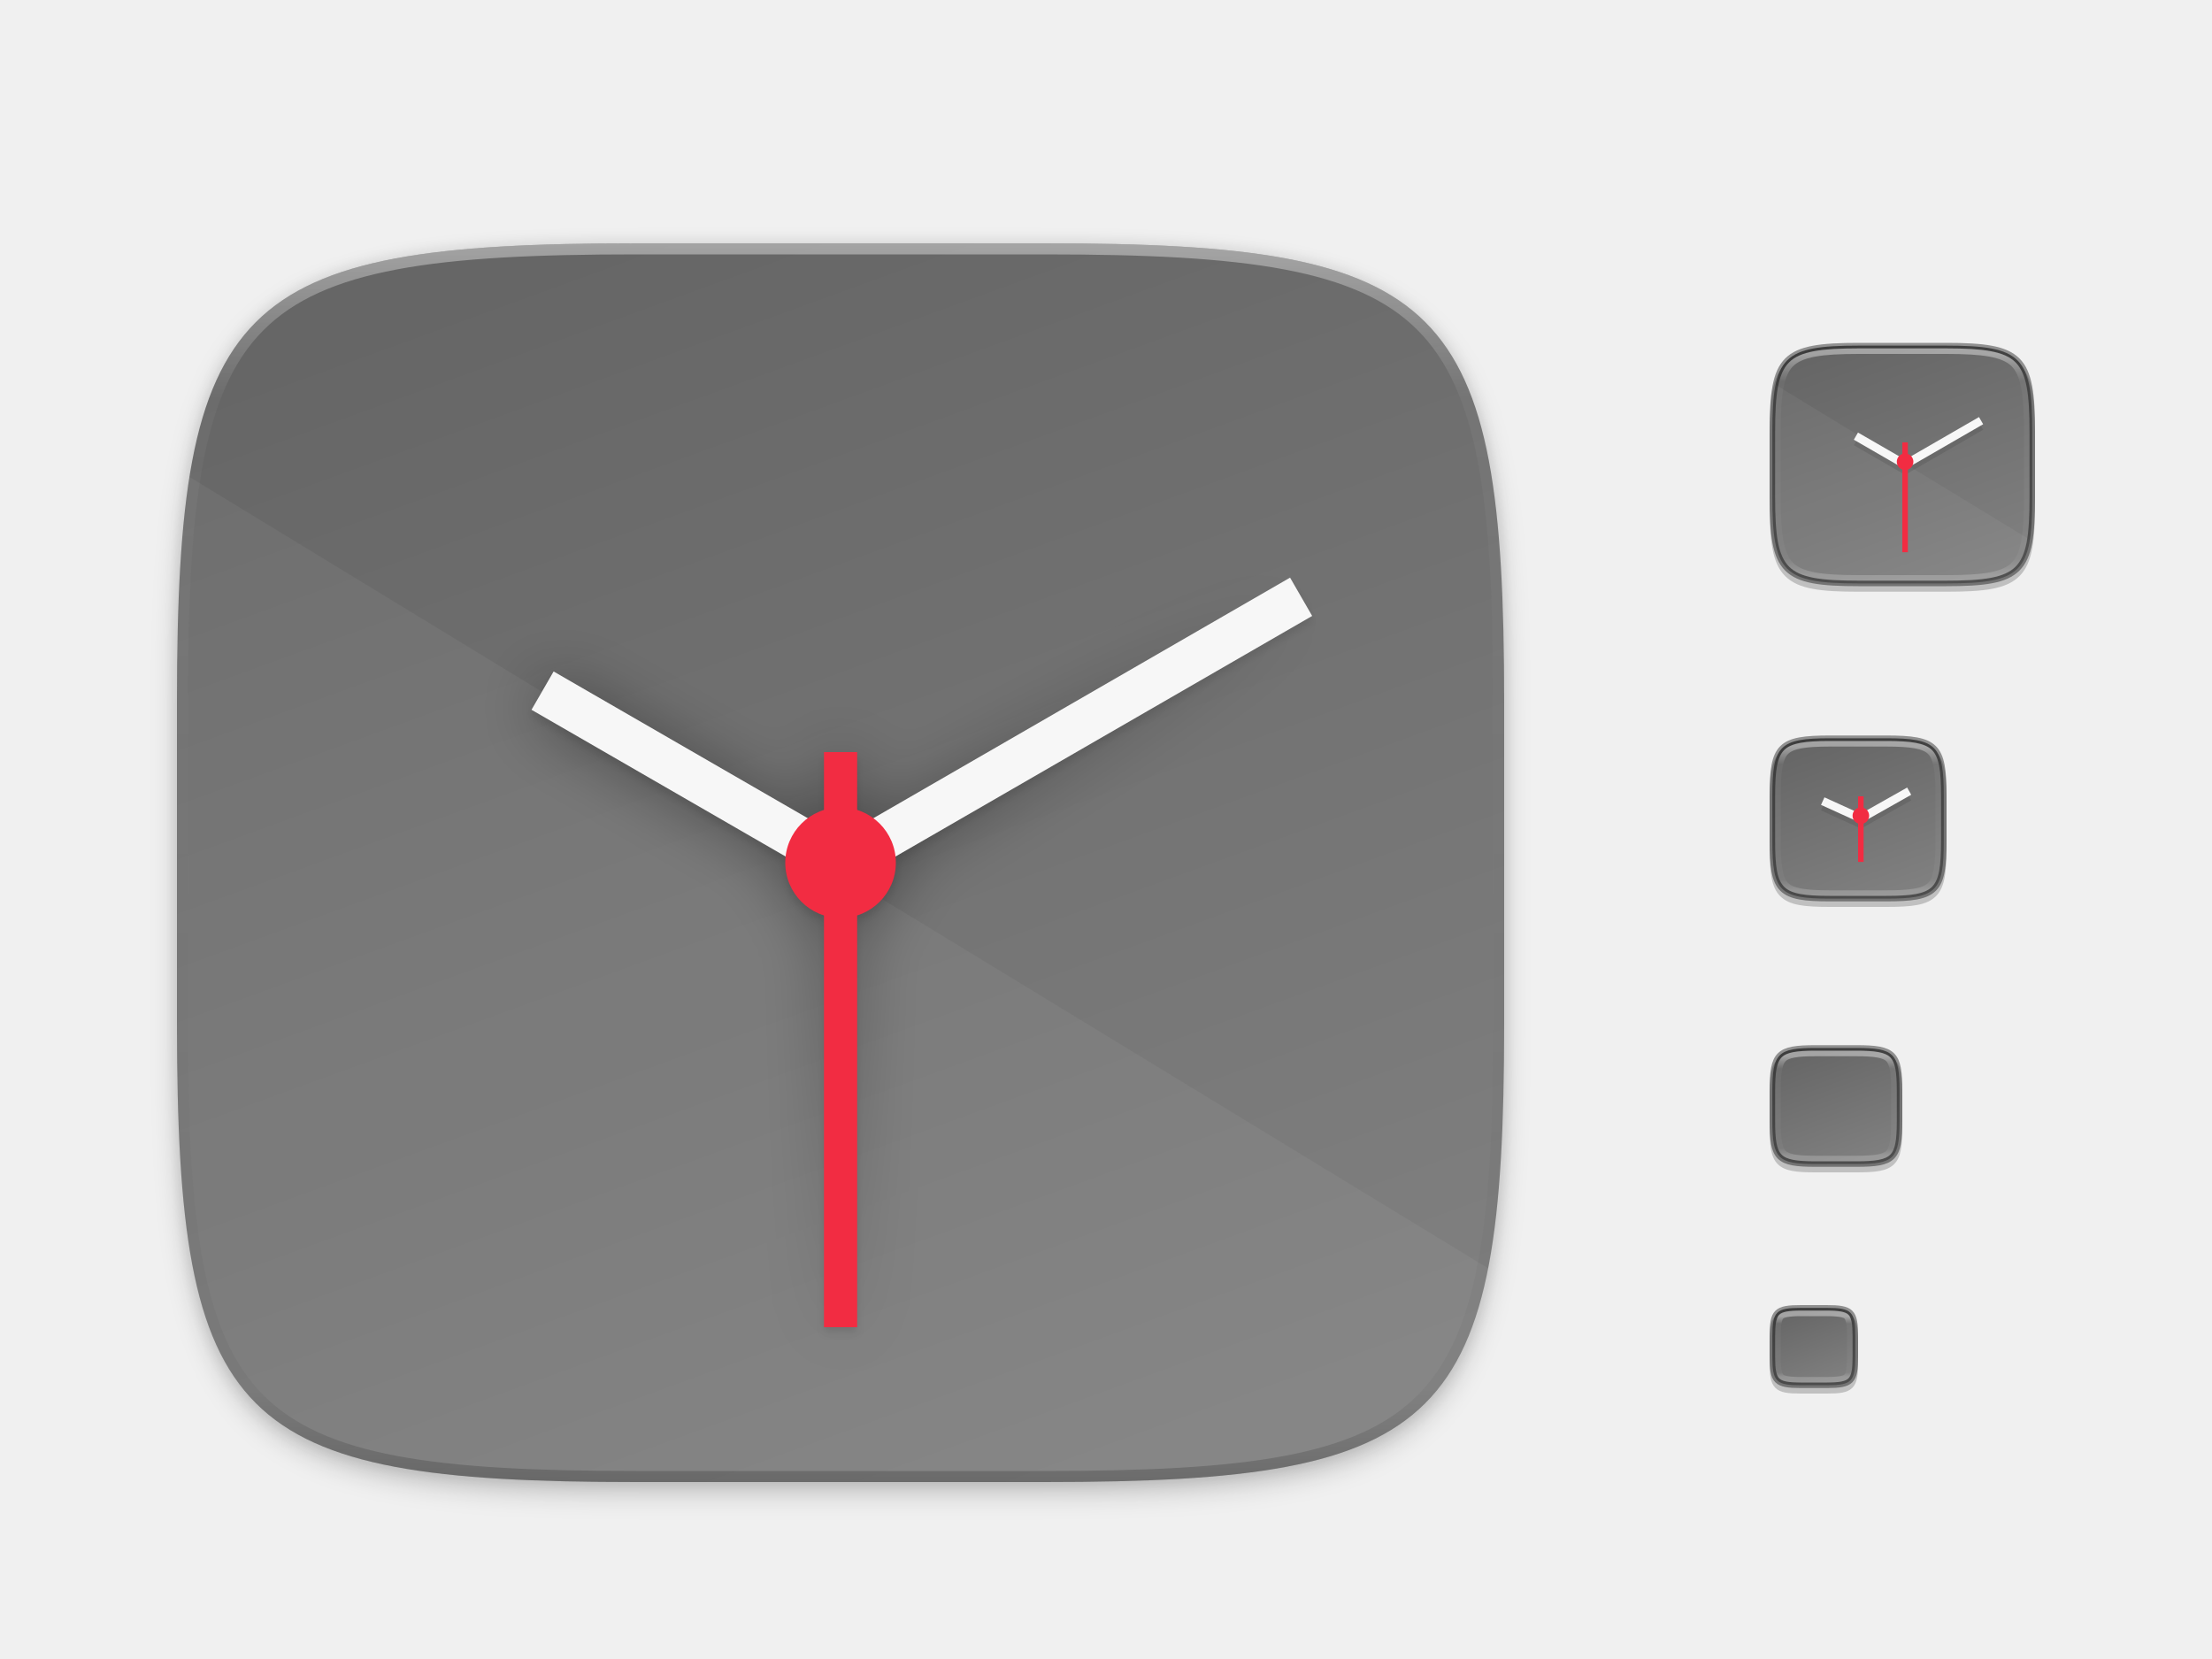
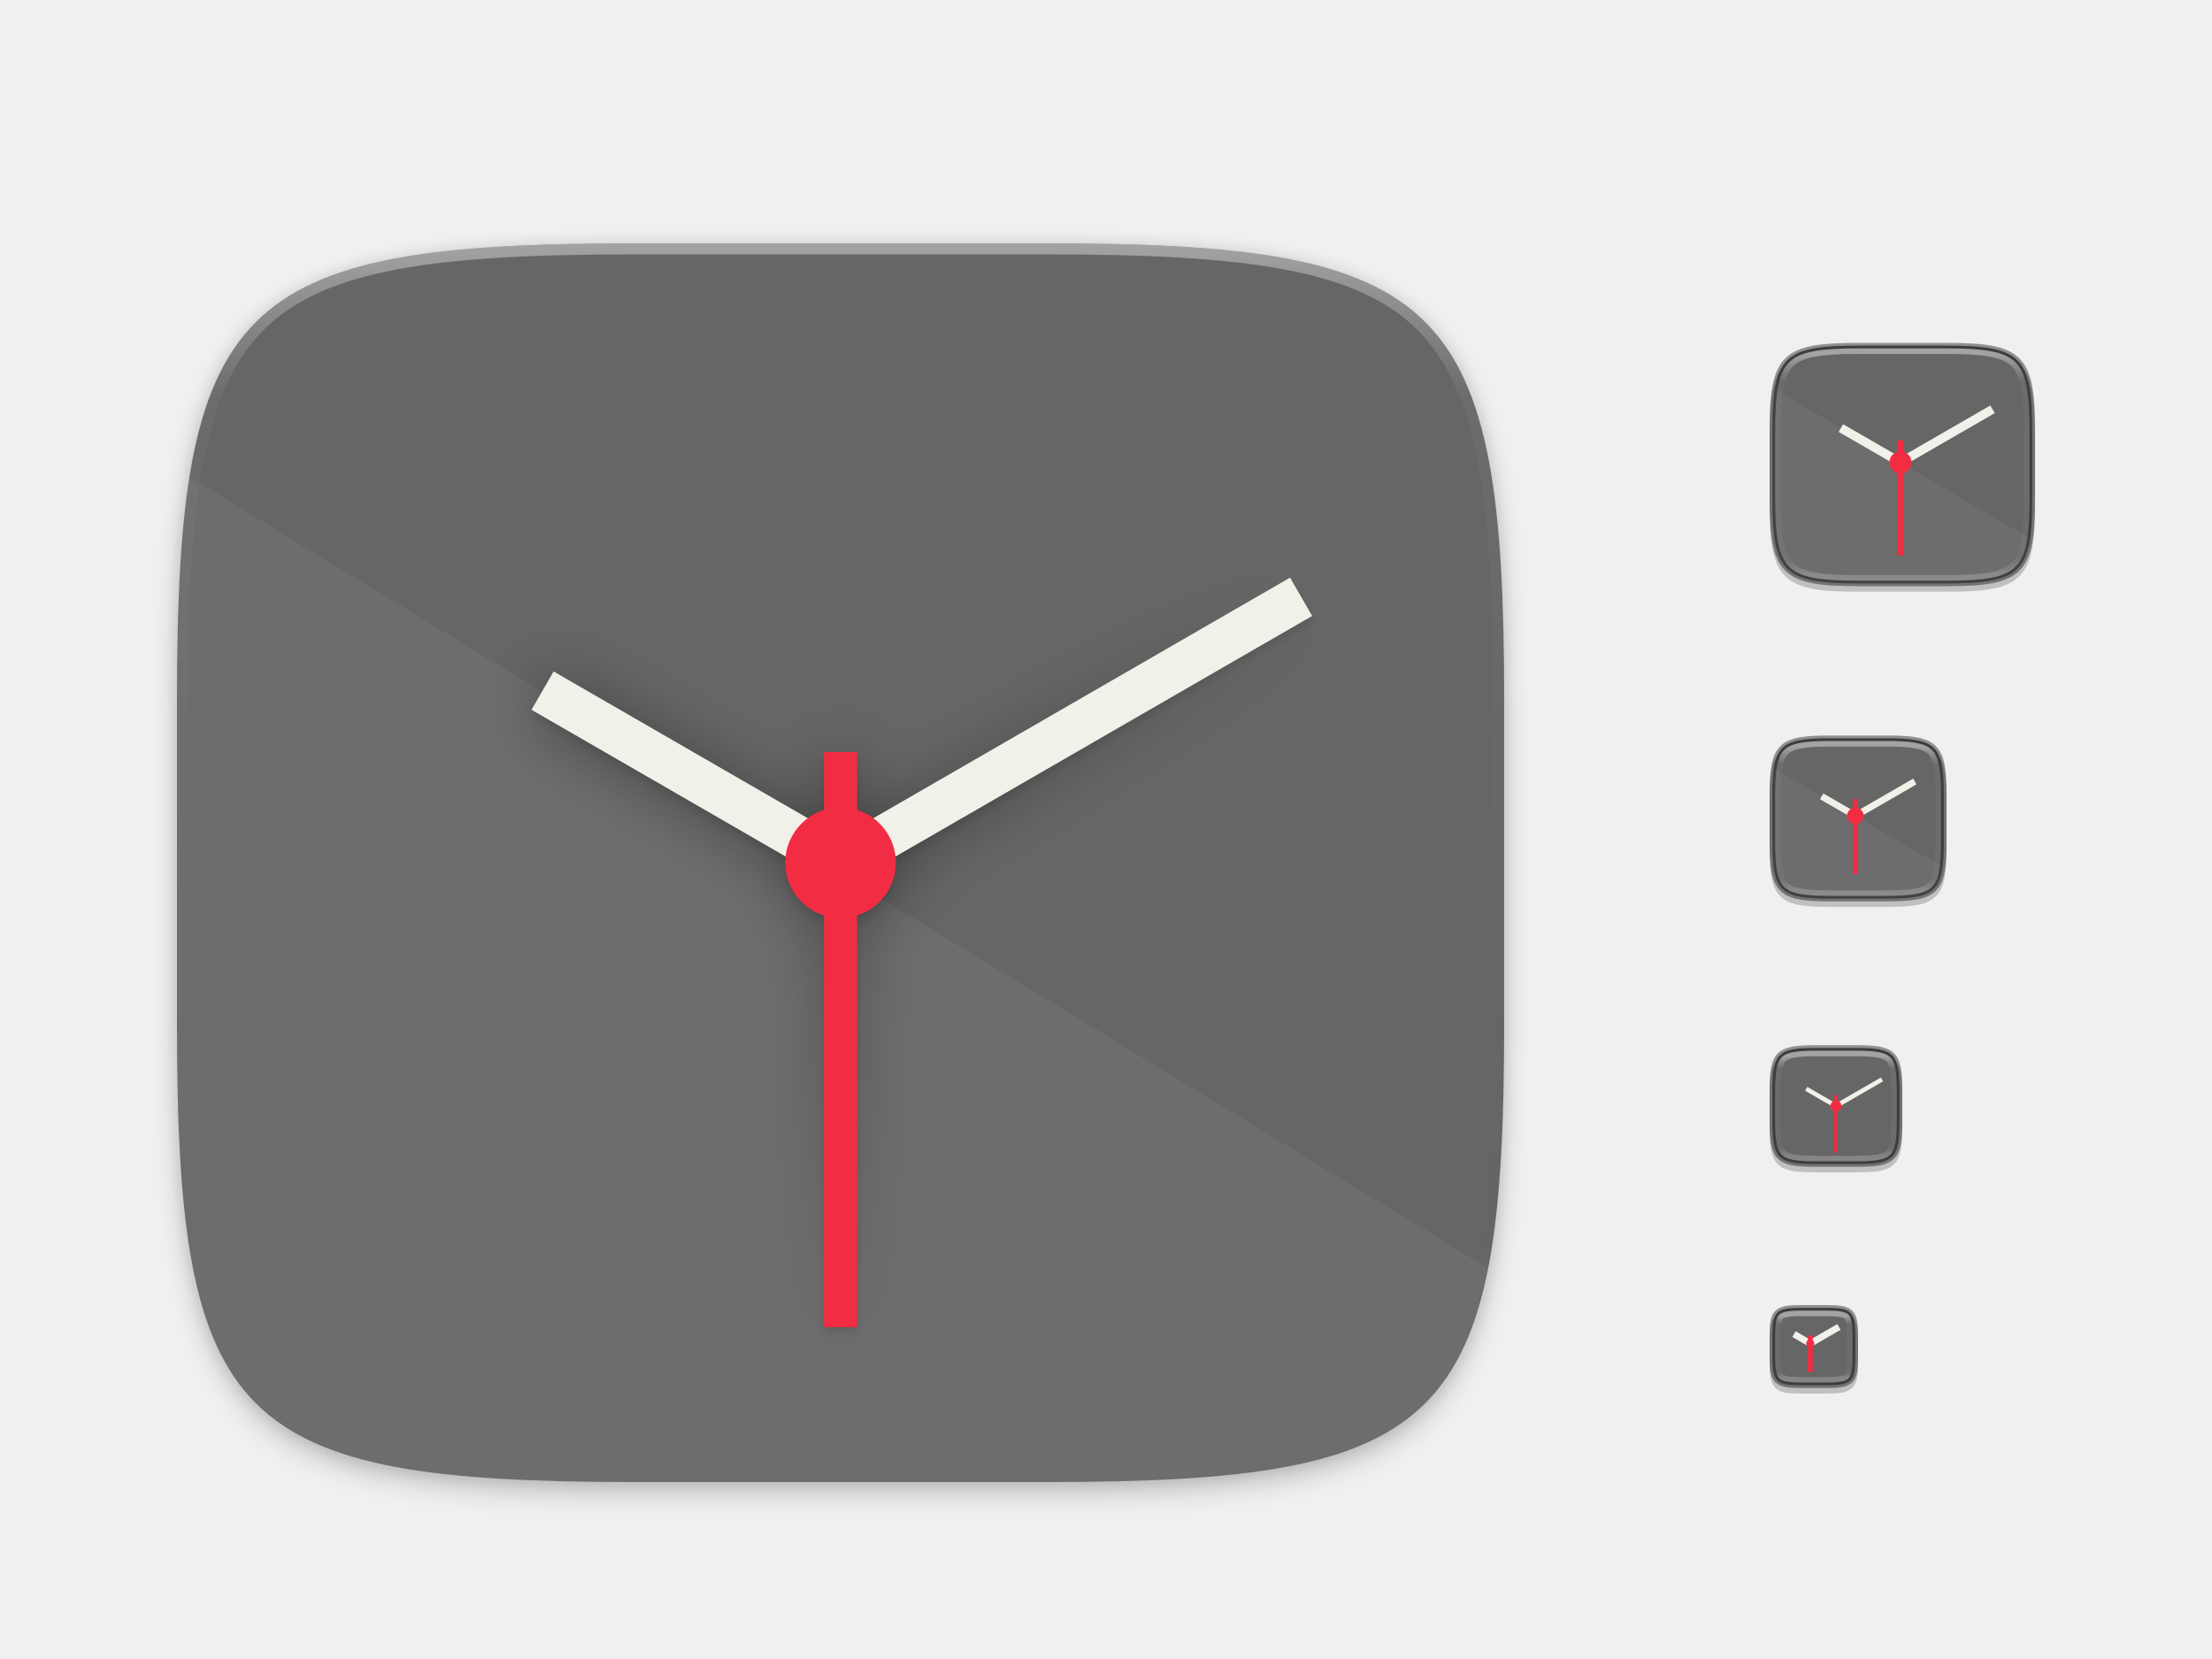
<svg xmlns="http://www.w3.org/2000/svg" xmlns:xlink="http://www.w3.org/1999/xlink" width="400" height="300" id="svg11300" version="1.0" style="display:inline;enable-background:new">
  <defs id="defs3">
    <linearGradient id="linearGradient927">
      <stop style="stop-color:#ffffff;stop-opacity:1;" offset="0" id="stop923" />
      <stop id="stop933" offset="0.125" style="stop-color:#ffffff;stop-opacity:0.098" />
      <stop id="stop931" offset="0.925" style="stop-color:#ffffff;stop-opacity:0.098" />
      <stop style="stop-color:#ffffff;stop-opacity:0.498" offset="1" id="stop925" />
    </linearGradient>
    <clipPath clipPathUnits="userSpaceOnUse" id="clipPath9430">
      <path id="path9432" d="m 166.062,-196 h 179.875 C 491.235,-196 512,-175.287 512,-30.125 v 148.25 C 512,263.286 491.235,284 345.938,284 H 166.062 C 20.765,284 0,263.286 0,118.125 V -30.125 C 0,-175.287 20.765,-196 166.062,-196 Z" style="color:#000000;display:inline;overflow:visible;visibility:visible;fill:#ffffff;fill-opacity:1;fill-rule:nonzero;stroke:none;stroke-width:1;marker:none;enable-background:new" />
    </clipPath>
    <linearGradient xlink:href="#linearGradient927" id="linearGradient929" x1="168" y1="239" x2="168" y2="279" gradientUnits="userSpaceOnUse" gradientTransform="matrix(-1,0,0,1,512,-175)" />
    <linearGradient xlink:href="#linearGradient927" id="linearGradient965" x1="112" y1="255" x2="112" y2="281" gradientUnits="userSpaceOnUse" gradientTransform="matrix(-1,0,0,1,448,-120)" />
    <linearGradient xlink:href="#linearGradient927" id="linearGradient1006" x1="64" y1="263" x2="64" y2="281" gradientUnits="userSpaceOnUse" gradientTransform="matrix(-1,0,0,1,396,-72)" />
    <linearGradient xlink:href="#linearGradient927" id="linearGradient1045" x1="760" y1="254" x2="760" y2="265" gradientUnits="userSpaceOnUse" gradientTransform="translate(-432,-16)" />
    <clipPath clipPathUnits="userSpaceOnUse" id="clipPath1082">
      <path id="path1084" d="M 361.938,-212 C 507.235,-212 528,-191.287 528,-46.125 V 70.125 C 528,215.286 507.235,236 361.938,236 H 214.062 C 68.765,236 48,215.286 48,70.125 V -46.125 C 48,-191.287 68.765,-212 214.062,-212 Z" style="display:inline;opacity:1;fill:#8c59d9;fill-opacity:1;stroke:none;stroke-width:2;stroke-linecap:round;stroke-linejoin:round;stroke-miterlimit:4;stroke-dasharray:none;stroke-dashoffset:0;stroke-opacity:1;enable-background:new" />
    </clipPath>
    <filter style="color-interpolation-filters:sRGB" id="filter4569" x="-0.012" width="1.023" y="-0.012" height="1.025">
      <feGaussianBlur stdDeviation="1.16" id="feGaussianBlur4571" />
    </filter>
    <linearGradient id="linearGradient4239">
      <stop id="stop4241" offset="0" style="stop-color:#666666;stop-opacity:1" />
-       <stop id="stop4243" offset="1" style="stop-color:#808080;stop-opacity:1" />
+       <stop id="stop4243" offset="1" style="stop-color:#666666;stop-opacity:1" />
    </linearGradient>
    <filter style="color-interpolation-filters:sRGB" id="filter4278" x="-0.012" width="1.024" y="-0.012" height="1.024">
      <feGaussianBlur stdDeviation="1.384" id="feGaussianBlur4280" />
    </filter>
    <linearGradient xlink:href="#linearGradient4292" id="linearGradient4290" x1="226.84" y1="429.516" x2="406.448" y2="146.703" gradientUnits="userSpaceOnUse" />
    <linearGradient id="linearGradient4292">
      <stop id="stop4294" offset="0" style="stop-color:#000000;stop-opacity:0" />
      <stop style="stop-color:#000000;stop-opacity:1" offset="0.496" id="stop4296" />
      <stop id="stop4298" offset="1" style="stop-color:#000000;stop-opacity:0" />
    </linearGradient>
    <filter style="color-interpolation-filters:sRGB" id="filter4300" x="-0.094" width="1.188" y="-0.098" height="1.196">
      <feGaussianBlur stdDeviation="11.069" id="feGaussianBlur4302" />
    </filter>
    <linearGradient xlink:href="#linearGradient4239" id="linearGradient938" x1="32" y1="156" x2="272" y2="156" gradientUnits="userSpaceOnUse" gradientTransform="rotate(70,152,156)" />
    <linearGradient xlink:href="#linearGradient4239" id="linearGradient940" x1="320.5" y1="84" x2="367.5" y2="84" gradientUnits="userSpaceOnUse" gradientTransform="rotate(70,344,84)" />
    <linearGradient xlink:href="#linearGradient4239" id="linearGradient942" x1="320.5" y1="148" x2="351.5" y2="148" gradientUnits="userSpaceOnUse" gradientTransform="rotate(70,336,148)" />
    <linearGradient xlink:href="#linearGradient4239" id="linearGradient944" x1="320.5" y1="243.5" x2="335.5" y2="243.5" gradientUnits="userSpaceOnUse" gradientTransform="rotate(70,328,243.5)" />
    <linearGradient xlink:href="#linearGradient4239" id="linearGradient946" x1="320.5" y1="200" x2="343.5" y2="200" gradientUnits="userSpaceOnUse" gradientTransform="rotate(70,332,200.0001)" />
-     <clipPath clipPathUnits="userSpaceOnUse" id="clipPath920">
-       <path style="opacity:1;fill:url(#linearGradient924);fill-opacity:1;stroke:none;stroke-width:2;stroke-linecap:round;stroke-linejoin:round;stroke-miterlimit:4;stroke-dasharray:none;stroke-dashoffset:0;stroke-opacity:1" d="m 351.932,62.5 c 13.622,2e-6 15.568,1.942 15.568,15.551 V 89.949 C 367.5,103.558 365.553,105.5 351.932,105.5 H 336.068 C 322.447,105.5 320.5,103.558 320.5,89.949 V 78.051 c 0,-13.609 1.947,-15.551 15.568,-15.551 z" id="path922" />
-     </clipPath>
-     <linearGradient xlink:href="#linearGradient4239" id="linearGradient924" gradientUnits="userSpaceOnUse" gradientTransform="rotate(70,344,84)" x1="320.5" y1="84" x2="367.5" y2="84" />
-     <linearGradient xlink:href="#linearGradient1013" id="linearGradient1108" x1="296" y1="-212" x2="296" y2="236" gradientUnits="userSpaceOnUse" />
+     <linearGradient gradientTransform="translate(-2e-6,-2e-6)" xlink:href="#linearGradient1013" id="linearGradient1108" x1="296" y1="-212" x2="296" y2="202.4" gradientUnits="userSpaceOnUse" />
    <linearGradient id="linearGradient1013">
      <stop id="stop1005" offset="0" style="stop-color:#ffffff;stop-opacity:1;" />
-       <stop style="stop-color:#ffffff;stop-opacity:0.098" offset="0.125" id="stop1007" />
-       <stop style="stop-color:#000000;stop-opacity:0.098" offset="0.925" id="stop1009" />
-       <stop id="stop1011" offset="1" style="stop-color:#000000;stop-opacity:0.498" />
+       <stop style="stop-color:#ffffff;stop-opacity:0.098" offset="0.135" id="stop1007" />
+       <stop style="stop-color:#000000;stop-opacity:0" offset="1" id="stop1009" />
    </linearGradient>
    <clipPath clipPathUnits="userSpaceOnUse" id="clipPath1082-3">
      <path id="path1084-6" d="M 361.938,-212 C 507.235,-212 528,-191.287 528,-46.125 V 70.125 C 528,215.286 507.235,236 361.938,236 H 214.062 C 68.765,236 48,215.286 48,70.125 V -46.125 C 48,-191.287 68.765,-212 214.062,-212 Z" style="display:inline;opacity:1;fill:#8c59d9;fill-opacity:1;stroke:none;stroke-width:2;stroke-linecap:round;stroke-linejoin:round;stroke-miterlimit:4;stroke-dasharray:none;stroke-dashoffset:0;stroke-opacity:1;enable-background:new" />
    </clipPath>
-     <filter style="color-interpolation-filters:sRGB" id="filter932" x="-0.023" width="1.046" y="-0.025" height="1.05">
-       <feGaussianBlur stdDeviation="2.32" id="feGaussianBlur934" />
+     <filter style="color-interpolation-filters:sRGB" id="filter920" x="-0.023" width="1.046" y="-0.025" height="1.05">
+       <feGaussianBlur stdDeviation="2.32" id="feGaussianBlur922" />
    </filter>
  </defs>
  <g style="display:inline" id="layer1">
    <g style="display:none" id="layer7">
      <text y="-8.255" xml:space="preserve" x="19.007" style="font-style:normal;font-variant:normal;font-weight:normal;font-stretch:normal;line-height:0%;font-family:'DejaVu Sans';-inkscape-font-specification:'DejaVu Sans';display:inline;fill:#000000;fill-opacity:1;stroke:none;enable-background:new" id="context">
        <tspan style="font-style:normal;font-variant:normal;font-weight:normal;font-stretch:normal;font-size:18px;line-height:1.25;font-family:'DejaVu Sans';-inkscape-font-specification:'DejaVu Sans'" y="-8.255" x="19.007" id="tspan3933">apps</tspan>
      </text>
      <text y="-8.255" xml:space="preserve" x="146.488" style="font-style:normal;font-variant:normal;font-weight:bold;font-stretch:normal;line-height:0%;font-family:'DejaVu Sans';-inkscape-font-specification:'DejaVu Sans Bold';text-align:start;writing-mode:lr-tb;text-anchor:start;display:inline;fill:#000000;fill-opacity:1;stroke:none;enable-background:new" id="icon-name">
        <tspan style="font-style:normal;font-variant:normal;font-weight:bold;font-stretch:normal;font-size:18px;line-height:1.25;font-family:'DejaVu Sans';-inkscape-font-specification:'DejaVu Sans Bold'" y="-8.255" x="146.488" id="tspan3937">clock-app</tspan>
      </text>
      <rect style="display:inline;overflow:visible;visibility:visible;fill:#cdcdcd;fill-opacity:1;fill-rule:nonzero;stroke:none;stroke-width:2;marker:none;enable-background:accumulate" id="rect16x16" width="16" height="16" x="320" y="236" />
      <rect style="display:inline;overflow:visible;visibility:visible;fill:#cdcdcd;fill-opacity:1;fill-rule:nonzero;stroke:none;stroke-width:2;marker:none;enable-background:accumulate" id="rect24x24" width="24" height="24" x="320" y="188" />
      <rect style="display:inline;overflow:visible;visibility:visible;fill:#cdcdcd;fill-opacity:1;fill-rule:nonzero;stroke:none;stroke-width:2;marker:none;enable-background:accumulate" id="rect32x32" width="32" height="32" x="320" y="132" />
      <rect y="60" x="320" height="48" width="48" id="rect48x48" style="display:inline;overflow:visible;visibility:visible;fill:#cdcdcd;fill-opacity:1;fill-rule:nonzero;stroke:none;stroke-width:2;marker:none;enable-background:accumulate" />
      <rect style="display:inline;overflow:visible;visibility:visible;fill:#cdcdcd;fill-opacity:1;fill-rule:nonzero;stroke:none;stroke-width:2;marker:none;enable-background:accumulate" id="rect3951" width="256" height="256" x="24" y="28" />
    </g>
    <g id="layer4" style="display:inline">
      <path style="color:#000000;font-style:normal;font-variant:normal;font-weight:normal;font-stretch:normal;font-size:medium;line-height:normal;font-family:sans-serif;font-variant-ligatures:normal;font-variant-position:normal;font-variant-caps:normal;font-variant-numeric:normal;font-variant-alternates:normal;font-feature-settings:normal;text-indent:0;text-align:start;text-decoration:none;text-decoration-line:none;text-decoration-style:solid;text-decoration-color:#000000;letter-spacing:normal;word-spacing:normal;text-transform:none;writing-mode:lr-tb;direction:ltr;text-orientation:mixed;dominant-baseline:auto;baseline-shift:baseline;text-anchor:start;white-space:normal;shape-padding:0;clip-rule:nonzero;display:inline;overflow:visible;visibility:visible;opacity:0.2;isolation:auto;mix-blend-mode:normal;color-interpolation:sRGB;color-interpolation-filters:linearRGB;solid-color:#000000;solid-opacity:1;vector-effect:none;fill:#000000;fill-opacity:1;fill-rule:nonzero;stroke:none;stroke-width:1;stroke-linecap:round;stroke-linejoin:round;stroke-miterlimit:4;stroke-dasharray:none;stroke-dashoffset:0;stroke-opacity:1;color-rendering:auto;image-rendering:auto;shape-rendering:auto;text-rendering:auto;enable-background:accumulate" d="m 351.932,63 c 6.835,0 10.873,0.449 13.246,2.818 C 367.551,68.188 368,72.222 368,79.051 v 11.898 c 0,6.828 -0.449,10.863 -2.822,13.232 C 362.805,106.551 358.766,107 351.932,107 h -15.863 c -6.835,0 -10.873,-0.449 -13.246,-2.818 C 320.449,101.812 320,97.777 320,90.949 V 79.051 c 0,-6.828 0.449,-10.863 2.822,-13.232 C 325.195,63.449 329.234,63 336.068,63 Z" id="path907" />
      <path style="color:#000000;font-style:normal;font-variant:normal;font-weight:normal;font-stretch:normal;font-size:medium;line-height:normal;font-family:sans-serif;font-variant-ligatures:normal;font-variant-position:normal;font-variant-caps:normal;font-variant-numeric:normal;font-variant-alternates:normal;font-feature-settings:normal;text-indent:0;text-align:start;text-decoration:none;text-decoration-line:none;text-decoration-style:solid;text-decoration-color:#000000;letter-spacing:normal;word-spacing:normal;text-transform:none;writing-mode:lr-tb;direction:ltr;text-orientation:mixed;dominant-baseline:auto;baseline-shift:baseline;text-anchor:start;white-space:normal;shape-padding:0;clip-rule:nonzero;display:inline;overflow:visible;visibility:visible;opacity:0.2;isolation:auto;mix-blend-mode:normal;color-interpolation:sRGB;color-interpolation-filters:linearRGB;solid-color:#000000;solid-opacity:1;vector-effect:none;fill:#000000;fill-opacity:1;fill-rule:nonzero;stroke:none;stroke-width:1;stroke-linecap:round;stroke-linejoin:round;stroke-miterlimit:4;stroke-dasharray:none;stroke-dashoffset:0;stroke-opacity:1;color-rendering:auto;image-rendering:auto;shape-rendering:auto;text-rendering:auto;enable-background:new" d="m 341.121,134 c 4.564,0 7.304,0.287 8.947,1.928 1.643,1.641 1.932,4.379 1.932,8.939 v 8.266 c 0,4.56 -0.289,7.299 -1.932,8.939 C 348.425,163.713 345.685,164 341.121,164 h -10.242 c -4.564,0 -7.304,-0.287 -8.947,-1.928 C 320.289,160.431 320,157.693 320,153.133 v -8.266 c 0,-4.56 0.289,-7.299 1.932,-8.939 C 323.575,134.287 326.315,134 330.879,134 Z" id="path1011" />
      <path style="color:#000000;font-style:normal;font-variant:normal;font-weight:normal;font-stretch:normal;font-size:medium;line-height:normal;font-family:sans-serif;font-variant-ligatures:normal;font-variant-position:normal;font-variant-caps:normal;font-variant-numeric:normal;font-variant-alternates:normal;font-feature-settings:normal;text-indent:0;text-align:start;text-decoration:none;text-decoration-line:none;text-decoration-style:solid;text-decoration-color:#000000;letter-spacing:normal;word-spacing:normal;text-transform:none;writing-mode:lr-tb;direction:ltr;text-orientation:mixed;dominant-baseline:auto;baseline-shift:baseline;text-anchor:start;white-space:normal;shape-padding:0;clip-rule:nonzero;display:inline;overflow:visible;visibility:visible;opacity:0.2;isolation:auto;mix-blend-mode:normal;color-interpolation:sRGB;color-interpolation-filters:linearRGB;solid-color:#000000;solid-opacity:1;vector-effect:none;fill:#000000;fill-opacity:1;fill-rule:nonzero;stroke:none;stroke-width:1;stroke-linecap:round;stroke-linejoin:round;stroke-miterlimit:4;stroke-dasharray:none;stroke-dashoffset:0;stroke-opacity:1;color-rendering:auto;image-rendering:auto;shape-rendering:auto;text-rendering:auto;enable-background:new" d="m 335.715,190 c 3.429,1e-5 5.523,0.206 6.801,1.482 1.278,1.277 1.484,3.367 1.484,6.793 v 5.449 c 0,3.426 -0.206,5.516 -1.484,6.793 C 341.237,211.794 339.144,212 335.715,212 h -7.43 c -3.429,0 -5.523,-0.206 -6.801,-1.482 C 320.206,209.241 320,207.151 320,203.725 v -5.449 c 0,-3.426 0.206,-5.516 1.484,-6.793 1.278,-1.277 3.372,-1.482 6.801,-1.482 z" id="path1013" />
      <path style="color:#000000;font-style:normal;font-variant:normal;font-weight:normal;font-stretch:normal;font-size:medium;line-height:normal;font-family:sans-serif;font-variant-ligatures:normal;font-variant-position:normal;font-variant-caps:normal;font-variant-numeric:normal;font-variant-alternates:normal;font-feature-settings:normal;text-indent:0;text-align:start;text-decoration:none;text-decoration-line:none;text-decoration-style:solid;text-decoration-color:#000000;letter-spacing:normal;word-spacing:normal;text-transform:none;writing-mode:lr-tb;direction:ltr;text-orientation:mixed;dominant-baseline:auto;baseline-shift:baseline;text-anchor:start;white-space:normal;shape-padding:0;clip-rule:nonzero;display:inline;overflow:visible;visibility:visible;opacity:0.2;isolation:auto;mix-blend-mode:normal;color-interpolation:sRGB;color-interpolation-filters:linearRGB;solid-color:#000000;solid-opacity:1;vector-effect:none;fill:#000000;fill-opacity:1;fill-rule:nonzero;stroke:none;stroke-width:1;stroke-linecap:round;stroke-linejoin:round;stroke-miterlimit:4;stroke-dasharray:none;stroke-dashoffset:0;stroke-opacity:1;color-rendering:auto;image-rendering:auto;shape-rendering:auto;text-rendering:auto;enable-background:new" d="m 325.689,237 c -2.294,0 -3.737,0.125 -4.65,1.037 C 320.126,238.949 320,240.392 320,242.684 v 3.633 c 0,2.292 0.126,3.734 1.039,4.646 0.913,0.912 2.356,1.037 4.65,1.037 h 4.621 c 2.294,0 3.737,-0.125 4.65,-1.037 0.913,-0.912 1.039,-2.354 1.039,-4.646 v -3.633 c 0,-2.292 -0.126,-3.734 -1.039,-4.646 C 334.048,237.125 332.605,237 330.311,237 Z" id="path1050" />
      <path id="path4567" d="m 188.969,44 c 72.649,0 83.031,10.357 83.031,82.938 v 58.125 c 0,72.581 -10.383,82.938 -83.031,82.938 h -73.938 C 42.383,268 32,257.643 32,185.062 v -58.125 c 0,-72.581 10.383,-82.938 83.031,-82.938 z" style="display:inline;opacity:0.1;fill:#000000;fill-opacity:1;stroke:none;stroke-width:2;stroke-linecap:round;stroke-linejoin:round;stroke-miterlimit:4;stroke-dasharray:none;stroke-dashoffset:0;stroke-opacity:1;filter:url(#filter4569);enable-background:new" />
-       <path style="display:inline;opacity:0.2;fill:#000000;fill-opacity:1;stroke:none;stroke-width:2;stroke-linecap:round;stroke-linejoin:round;stroke-miterlimit:4;stroke-dasharray:none;stroke-dashoffset:0;stroke-opacity:1;enable-background:new;filter:url(#filter932)" d="m 188.969,46 c 72.649,0 83.031,10.357 83.031,82.938 v 58.125 c 0,72.581 -10.383,82.938 -83.031,82.938 h -73.938 C 42.383,270 32,259.643 32,187.062 v -58.125 c 0,-72.581 10.383,-82.938 83.031,-82.938 z" id="path930" />
+       <path style="display:inline;opacity:0.2;fill:#000000;fill-opacity:1;stroke:none;stroke-width:2;stroke-linecap:round;stroke-linejoin:round;stroke-miterlimit:4;stroke-dasharray:none;stroke-dashoffset:0;stroke-opacity:1;filter:url(#filter920);enable-background:new" d="m 188.969,46 c 72.649,0 83.031,10.357 83.031,82.938 v 58.125 c 0,72.581 -10.383,82.938 -83.031,82.938 h -73.938 C 42.383,270 32,259.643 32,187.062 v -58.125 c 0,-72.581 10.383,-82.938 83.031,-82.938 z" id="path918" />
    </g>
    <g id="layer2" style="display:inline">
      <path style="opacity:1;fill:url(#linearGradient938);fill-opacity:1;stroke:none;stroke-width:2;stroke-linecap:round;stroke-linejoin:round;stroke-miterlimit:4;stroke-dasharray:none;stroke-dashoffset:0;stroke-opacity:1" d="m 188.969,44 c 72.649,4e-6 83.031,10.357 83.031,82.938 l 0,58.125 c 0,72.581 -10.383,82.937 -83.031,82.937 l -73.938,0 c -72.649,0 -83.031,-10.357 -83.031,-82.937 l 2e-6,-58.125 c 3e-6,-72.581 10.383,-82.937 83.031,-82.937 z" id="rect877" />
      <path id="path888" d="m 351.932,62.5 c 13.622,2e-6 15.568,1.942 15.568,15.551 l 0,11.898 C 367.5,103.558 365.553,105.5 351.932,105.5 l -15.863,0 c -13.622,0 -15.568,-1.942 -15.568,-15.551 l 0,-11.898 c 0,-13.609 1.947,-15.551 15.568,-15.551 z" style="opacity:1;fill:url(#linearGradient940);fill-opacity:1;stroke:none;stroke-width:2;stroke-linecap:round;stroke-linejoin:round;stroke-miterlimit:4;stroke-dasharray:none;stroke-dashoffset:0;stroke-opacity:1" />
      <path id="path942" d="m 341.121,133.5 c 9.081,-2e-5 10.379,1.295 10.379,10.367 l 0,8.266 c 0,9.073 -1.298,10.367 -10.379,10.367 l -10.242,-1e-5 c -9.081,0 -10.379,-1.295 -10.379,-10.367 l 2e-5,-8.266 c -1e-5,-9.073 1.298,-10.367 10.379,-10.367 z" style="opacity:1;fill:url(#linearGradient942);fill-opacity:1;stroke:none;stroke-width:2;stroke-linecap:round;stroke-linejoin:round;stroke-miterlimit:4;stroke-dasharray:none;stroke-dashoffset:0;stroke-opacity:1" />
      <path style="opacity:1;fill:url(#linearGradient944);fill-opacity:1;stroke:none;stroke-width:2;stroke-linecap:round;stroke-linejoin:round;stroke-miterlimit:4;stroke-dasharray:none;stroke-dashoffset:0;stroke-opacity:1" d="m 330.311,236.5 c 4.541,1e-5 5.189,0.647 5.189,5.184 l 0,3.633 c 0,4.536 -0.649,5.184 -5.189,5.184 l -4.621,-1e-5 c -4.541,0 -5.189,-0.647 -5.189,-5.184 l -2e-5,-3.633 c 0,-4.536 0.649,-5.184 5.189,-5.184 z" id="path946" />
      <path style="opacity:1;fill:url(#linearGradient946);fill-opacity:1;stroke:none;stroke-width:2;stroke-linecap:round;stroke-linejoin:round;stroke-miterlimit:4;stroke-dasharray:none;stroke-dashoffset:0;stroke-opacity:1" d="m 335.716,189.5 c 6.811,10e-6 7.784,0.971 7.784,7.775 l 0,5.449 c 0,6.804 -0.973,7.775 -7.784,7.775 l -7.432,1e-5 c -6.811,0 -7.784,-0.971 -7.784,-7.775 l 10e-6,-5.449 c -10e-6,-6.804 0.973,-7.775 7.784,-7.775 z" id="path948" />
      <path style="opacity:0.05;fill:#ffffff;fill-opacity:1;stroke:none;stroke-width:2;stroke-linecap:round;stroke-linejoin:round;stroke-miterlimit:4;stroke-dasharray:none;stroke-dashoffset:0;stroke-opacity:1" d="M 34.273 86.26 C 32.56 96.98 32 110.309 32 126.938 L 32 185.062 C 32 257.643 42.383 268 115.031 268 L 188.969 268 C 243.057 268 262.621 262.238 269.092 229.352 L 34.273 86.26 z " id="path958" />
-       <path id="path899" d="M 320.46,69.206 C 320.113,71.376 320,76.075 320,79.441 V 91.209 C 320,105.903 322.102,108 336.81,108 h 14.969 C 362.729,108 366.69,104.833 368,98.175 Z" style="display:inline;opacity:0.05;fill:#ffffff;fill-opacity:1;stroke:none;stroke-width:2;stroke-linecap:round;stroke-linejoin:round;stroke-miterlimit:4;stroke-dasharray:none;stroke-dashoffset:0;stroke-opacity:1;enable-background:new" clip-path="url(#clipPath920)" />
+       <path style="opacity:0.05;fill:#ffffff;fill-opacity:1;stroke:none;stroke-width:2;stroke-linecap:round;stroke-linejoin:round;stroke-miterlimit:4;stroke-dasharray:none;stroke-dashoffset:0;stroke-opacity:1" d="M 320.936 70.436 C 320.613 72.447 320.5 74.93 320.5 78.051 L 320.5 89.949 C 320.5 103.558 322.447 105.5 336.068 105.5 L 351.932 105.5 C 362.532 105.5 366.049 104.297 367.094 97.361 L 320.936 70.436 z " id="path964" />
+       <path style="opacity:0.05;fill:#ffffff;fill-opacity:1;stroke:none;stroke-width:2;stroke-linecap:round;stroke-linejoin:round;stroke-miterlimit:4;stroke-dasharray:none;stroke-dashoffset:0;stroke-opacity:1" d="M 320.766 138.955 C 320.571 140.268 320.5 141.87 320.5 143.867 L 320.5 152.133 C 320.5 161.205 321.798 162.5 330.879 162.5 L 341.121 162.5 C 348.35 162.5 350.641 161.665 351.277 156.754 L 320.766 138.955 z " id="path975" />
    </g>
    <g id="layer6" style="display:inline">
-       <path style="color:#000000;display:inline;overflow:visible;visibility:visible;opacity:0.1;fill:none;fill-opacity:1;fill-rule:nonzero;stroke:#000000;stroke-width:1.5;stroke-linecap:butt;stroke-linejoin:miter;stroke-miterlimit:4;stroke-dasharray:none;stroke-dashoffset:0;stroke-opacity:1;marker:none;enable-background:accumulate" d="M 335.608,79.866 344.5,85 358.241,77.066" id="path926" />
-       <path style="display:inline;enable-background:accumulate;color:#000000;overflow:visible;visibility:visible;opacity:0.1;fill:#000000;fill-opacity:1;fill-rule:nonzero;stroke:none;stroke-width:1;marker:none;filter:url(#filter4278)" d="M 418.564,154.906 267.854,241.92 A 20,20 0 0 0 262,238.926 V 218 h -12 v 20.945 a 20,20 0 0 0 -5.854,2.975 l -91.924,-53.074 -8,13.857 91.912,53.066 A 20,20 0 0 0 236,258 20,20 0 0 0 250,277.074 V 426 h 12 V 277.055 A 20,20 0 0 0 276,258 a 20,20 0 0 0 -0.148,-2.223 l 150.713,-87.016 z" id="circle4261" transform="matrix(0.5,0,0,0.5,24,28)" />
-       <path id="path4282" d="M 418.564,154.906 267.854,241.92 A 20,20 0 0 0 262,238.926 V 218 h -12 v 20.945 a 20,20 0 0 0 -5.854,2.975 l -91.924,-53.074 -8,13.857 91.912,53.066 A 20,20 0 0 0 236,258 20,20 0 0 0 250,277.074 V 426 h 12 V 277.055 A 20,20 0 0 0 276,258 a 20,20 0 0 0 -0.148,-2.223 l 150.713,-87.016 z" style="display:inline;enable-background:accumulate;color:#000000;overflow:visible;visibility:visible;opacity:0.4;fill:url(#linearGradient4290);fill-opacity:1;fill-rule:nonzero;stroke:none;stroke-width:1;marker:none;filter:url(#filter4300)" transform="matrix(0.5,0,0,0.5,24,28)" />
-       <circle r="3.146" cy="156.318" cx="152" id="circle4527" style="display:inline;enable-background:accumulate;color:#000000;overflow:visible;visibility:visible;fill:#cccccc;fill-opacity:1;fill-rule:nonzero;stroke:none;stroke-width:0.5;marker:none" />
-       <path style="color:#000000;display:inline;overflow:visible;visibility:visible;opacity:1;fill:none;fill-opacity:1;fill-rule:nonzero;stroke:#f7f7f7;stroke-width:8;stroke-linecap:butt;stroke-linejoin:miter;stroke-miterlimit:4;stroke-dasharray:none;stroke-dashoffset:0;stroke-opacity:1;marker:none;enable-background:accumulate" d="M 98.111,124.887 152,156 235.283,107.917" id="path4219" />
-       <circle style="display:inline;enable-background:accumulate;color:#000000;overflow:visible;visibility:visible;opacity:1;fill:#f22c42;fill-opacity:1;fill-rule:nonzero;stroke:none;stroke-width:8;stroke-linecap:butt;stroke-linejoin:miter;stroke-miterlimit:4;stroke-dasharray:none;stroke-dashoffset:0;stroke-opacity:1;marker:none" id="path4221" cx="152" cy="156" r="10" />
-       <path style="display:inline;enable-background:accumulate;color:#000000;overflow:visible;visibility:visible;opacity:1;fill:none;fill-opacity:1;fill-rule:nonzero;stroke:#f22c42;stroke-width:6;stroke-linecap:butt;stroke-linejoin:miter;stroke-miterlimit:4;stroke-dasharray:none;stroke-dashoffset:0;stroke-opacity:1;marker:none" d="M 152,136 V 240" id="path4223" />
-       <path id="path963" d="M 335.608,78.866 344.5,84 358.241,76.066" style="color:#000000;display:inline;overflow:visible;visibility:visible;opacity:1;fill:none;fill-opacity:1;fill-rule:nonzero;stroke:#f7f7f7;stroke-width:1.5;stroke-linecap:butt;stroke-linejoin:miter;stroke-miterlimit:4;stroke-dasharray:none;stroke-dashoffset:0;stroke-opacity:1;marker:none;enable-background:accumulate" />
-       <path id="path965" d="m 344.5,80 v 4 15.86" style="color:#000000;display:inline;overflow:visible;visibility:visible;opacity:1;fill:none;fill-opacity:1;fill-rule:nonzero;stroke:#f22c42;stroke-width:1;stroke-linecap:butt;stroke-linejoin:miter;stroke-miterlimit:4;stroke-dasharray:none;stroke-dashoffset:0;stroke-opacity:1;marker:none;enable-background:accumulate" />
-       <circle style="opacity:1;fill:#f22c42;fill-opacity:1;stroke:none;stroke-width:0.75;stroke-linecap:round;stroke-linejoin:round;stroke-miterlimit:4;stroke-dasharray:none;stroke-dashoffset:0;stroke-opacity:1" id="path979" cx="344.5" cy="83.5" r="1.5" />
-       <path id="path904" d="m 329.608,145.866 6.892,3.134 8.742,-4.934" style="color:#000000;display:inline;overflow:visible;visibility:visible;opacity:0.1;fill:none;fill-opacity:1;fill-rule:nonzero;stroke:#000000;stroke-width:1.5;stroke-linecap:butt;stroke-linejoin:miter;stroke-miterlimit:4;stroke-dasharray:none;stroke-dashoffset:0;stroke-opacity:1;marker:none;enable-background:accumulate" />
-       <path style="color:#000000;display:inline;overflow:visible;visibility:visible;opacity:1;fill:none;fill-opacity:1;fill-rule:nonzero;stroke:#f7f7f7;stroke-width:1.5;stroke-linecap:butt;stroke-linejoin:miter;stroke-miterlimit:4;stroke-dasharray:none;stroke-dashoffset:0;stroke-opacity:1;marker:none;enable-background:accumulate" d="m 329.608,144.866 6.892,3.134 8.742,-4.934" id="path906" />
-       <path style="color:#000000;display:inline;overflow:visible;visibility:visible;opacity:1;fill:none;fill-opacity:1;fill-rule:nonzero;stroke:#f22c42;stroke-width:1;stroke-linecap:butt;stroke-linejoin:miter;stroke-miterlimit:4;stroke-dasharray:none;stroke-dashoffset:0;stroke-opacity:1;marker:none;enable-background:accumulate" d="m 336.5,144 v 4 7.86" id="path908" />
-       <circle r="1.5" cy="147.5" cx="336.5" id="circle910" style="opacity:1;fill:#f22c42;fill-opacity:1;stroke:none;stroke-width:0.75;stroke-linecap:round;stroke-linejoin:round;stroke-miterlimit:4;stroke-dasharray:none;stroke-dashoffset:0;stroke-opacity:1" />
+       <g id="g905">
+         <path transform="matrix(0.5,0,0,0.5,24,28)" id="circle4261" d="M 418.564,154.906 267.854,241.92 A 20,20 0 0 0 262,238.926 V 218 h -12 v 20.945 a 20,20 0 0 0 -5.854,2.975 l -91.924,-53.074 -8,13.857 91.912,53.066 A 20,20 0 0 0 236,258 20,20 0 0 0 250,277.074 V 426 h 12 V 277.055 A 20,20 0 0 0 276,258 a 20,20 0 0 0 -0.148,-2.223 l 150.713,-87.016 z" style="display:inline;enable-background:accumulate;color:#000000;overflow:visible;visibility:visible;opacity:0.1;fill:#000000;fill-opacity:1;fill-rule:nonzero;stroke:none;stroke-width:1;marker:none;filter:url(#filter4278)" />
+         <path transform="matrix(0.5,0,0,0.5,24,28)" style="display:inline;enable-background:accumulate;color:#000000;overflow:visible;visibility:visible;opacity:0.4;fill:url(#linearGradient4290);fill-opacity:1;fill-rule:nonzero;stroke:none;stroke-width:1;marker:none;filter:url(#filter4300)" d="M 418.564,154.906 267.854,241.92 A 20,20 0 0 0 262,238.926 V 218 h -12 v 20.945 a 20,20 0 0 0 -5.854,2.975 l -91.924,-53.074 -8,13.857 91.912,53.066 A 20,20 0 0 0 236,258 20,20 0 0 0 250,277.074 V 426 h 12 V 277.055 A 20,20 0 0 0 276,258 a 20,20 0 0 0 -0.148,-2.223 l 150.713,-87.016 z" id="path4282" />
+         <circle style="display:inline;enable-background:accumulate;color:#000000;overflow:visible;visibility:visible;fill:#cccccc;fill-opacity:1;fill-rule:nonzero;stroke:none;stroke-width:0.5;marker:none" id="circle4527" cx="152" cy="156.318" r="3.146" />
+         <path id="path4219" d="M 98.111,124.887 152,156 235.283,107.917" style="color:#000000;display:inline;overflow:visible;visibility:visible;opacity:1;fill:none;fill-opacity:1;fill-rule:nonzero;stroke:#f1f0e9;stroke-width:8;stroke-linecap:butt;stroke-linejoin:miter;stroke-miterlimit:4;stroke-dasharray:none;stroke-dashoffset:0;stroke-opacity:1;marker:none;enable-background:accumulate" />
+         <circle r="10" cy="156" cx="152" id="path4221" style="display:inline;enable-background:accumulate;color:#000000;overflow:visible;visibility:visible;opacity:1;fill:#f22c42;fill-opacity:1;fill-rule:nonzero;stroke:none;stroke-width:8;stroke-linecap:butt;stroke-linejoin:miter;stroke-miterlimit:4;stroke-dasharray:none;stroke-dashoffset:0;stroke-opacity:1;marker:none" />
+         <path id="path4223" d="M 152,136 V 240" style="display:inline;enable-background:accumulate;color:#000000;overflow:visible;visibility:visible;opacity:1;fill:none;fill-opacity:1;fill-rule:nonzero;stroke:#f22c42;stroke-width:6;stroke-linecap:butt;stroke-linejoin:miter;stroke-miterlimit:4;stroke-dasharray:none;stroke-dashoffset:0;stroke-opacity:1;marker:none" />
+       </g>
+       <g id="g936" transform="translate(1)">
+         <path style="color:#000000;display:inline;overflow:visible;visibility:visible;opacity:1;fill:none;fill-opacity:1;fill-rule:nonzero;stroke:#f1f0e9;stroke-width:1.6;stroke-linecap:butt;stroke-linejoin:miter;stroke-miterlimit:4;stroke-dasharray:none;stroke-dashoffset:0;stroke-opacity:1;marker:none;enable-background:accumulate" d="m 331.885,77.403 10.778,6.223 16.657,-9.617" id="path914" />
+         <circle style="color:#000000;display:inline;overflow:visible;visibility:visible;opacity:1;fill:#f22c42;fill-opacity:1;fill-rule:nonzero;stroke:none;stroke-width:1.6;stroke-linecap:butt;stroke-linejoin:miter;stroke-miterlimit:4;stroke-dasharray:none;stroke-dashoffset:0;stroke-opacity:1;marker:none;enable-background:accumulate" id="circle916" cx="342.663" cy="83.626" r="2" />
+         <path style="color:#000000;display:inline;overflow:visible;visibility:visible;opacity:1;fill:none;fill-opacity:1;fill-rule:nonzero;stroke:#f22c42;stroke-width:1.2;stroke-linecap:butt;stroke-linejoin:miter;stroke-miterlimit:4;stroke-dasharray:none;stroke-dashoffset:0;stroke-opacity:1;marker:none;enable-background:accumulate" d="m 342.663,79.626 v 20.8" id="path919" />
+       </g>
+       <g id="g945" transform="matrix(0.5,0,0,0.5,160.6685,158.187)">
+         <path id="path938" d="m 331.885,77.403 10.778,6.223 16.657,-9.617" style="color:#000000;display:inline;overflow:visible;visibility:visible;opacity:1;fill:none;fill-opacity:1;fill-rule:nonzero;stroke:#f1f0e9;stroke-width:1.6;stroke-linecap:butt;stroke-linejoin:miter;stroke-miterlimit:4;stroke-dasharray:none;stroke-dashoffset:0;stroke-opacity:1;marker:none;enable-background:accumulate" />
+         <circle r="2" cy="83.626" cx="342.663" id="circle940" style="color:#000000;display:inline;overflow:visible;visibility:visible;opacity:1;fill:#f22c42;fill-opacity:1;fill-rule:nonzero;stroke:none;stroke-width:1.6;stroke-linecap:butt;stroke-linejoin:miter;stroke-miterlimit:4;stroke-dasharray:none;stroke-dashoffset:0;stroke-opacity:1;marker:none;enable-background:accumulate" />
+         <path id="path943" d="m 342.663,79.626 v 20.8" style="color:#000000;display:inline;overflow:visible;visibility:visible;opacity:1;fill:none;fill-opacity:1;fill-rule:nonzero;stroke:#f22c42;stroke-width:1.2;stroke-linecap:butt;stroke-linejoin:miter;stroke-miterlimit:4;stroke-dasharray:none;stroke-dashoffset:0;stroke-opacity:1;marker:none;enable-background:accumulate" />
+       </g>
+       <g transform="matrix(0.75,0,0,0.75,78.51688,84.80553)" id="g953">
+         <path style="color:#000000;display:inline;overflow:visible;visibility:visible;opacity:1;fill:none;fill-opacity:1;fill-rule:nonzero;stroke:#f1f0e9;stroke-width:1.6;stroke-linecap:butt;stroke-linejoin:miter;stroke-miterlimit:4;stroke-dasharray:none;stroke-dashoffset:0;stroke-opacity:1;marker:none;enable-background:accumulate" d="m 334.525,78.927 8.138,4.699 14.332,-8.275" id="path947" />
+         <circle style="color:#000000;display:inline;overflow:visible;visibility:visible;opacity:1;fill:#f22c42;fill-opacity:1;fill-rule:nonzero;stroke:none;stroke-width:1.6;stroke-linecap:butt;stroke-linejoin:miter;stroke-miterlimit:4;stroke-dasharray:none;stroke-dashoffset:0;stroke-opacity:1;marker:none;enable-background:accumulate" id="circle949" cx="342.663" cy="83.626" r="2" />
+         <path style="color:#000000;display:inline;overflow:visible;visibility:visible;opacity:1;fill:none;fill-opacity:1;fill-rule:nonzero;stroke:#f22c42;stroke-width:1.2;stroke-linecap:butt;stroke-linejoin:miter;stroke-miterlimit:4;stroke-dasharray:none;stroke-dashoffset:0;stroke-opacity:1;marker:none;enable-background:accumulate" d="m 342.663,79.626 v 18.05" id="path951" />
+       </g>
+       <g id="g962" transform="matrix(0.3616492,0,0,0.3633623,203.4299,212.5707)" style="stroke-width:2.069">
+         <path id="path956" d="m 334.525,78.927 8.138,4.699 14.332,-8.275" style="color:#000000;display:inline;overflow:visible;visibility:visible;opacity:1;fill:none;fill-opacity:1;fill-rule:nonzero;stroke:#f1f0e9;stroke-width:3.31;stroke-linecap:butt;stroke-linejoin:miter;stroke-miterlimit:4;stroke-dasharray:none;stroke-dashoffset:0;stroke-opacity:1;marker:none;enable-background:accumulate" />
+         <circle r="2" cy="83.626" cx="342.663" id="circle958" style="color:#000000;display:inline;overflow:visible;visibility:visible;opacity:1;fill:#f22c42;fill-opacity:1;fill-rule:nonzero;stroke:none;stroke-width:3.31;stroke-linecap:butt;stroke-linejoin:miter;stroke-miterlimit:4;stroke-dasharray:none;stroke-dashoffset:0;stroke-opacity:1;marker:none;enable-background:accumulate" />
+         <path id="path960" d="m 342.663,79.626 v 18.05" style="color:#000000;display:inline;overflow:visible;visibility:visible;opacity:1;fill:none;fill-opacity:1;fill-rule:nonzero;stroke:#f22c42;stroke-width:2.483;stroke-linecap:butt;stroke-linejoin:miter;stroke-miterlimit:4;stroke-dasharray:none;stroke-dashoffset:0;stroke-opacity:1;marker:none;enable-background:accumulate" />
+       </g>
    </g>
    <g id="layer5" style="display:inline">
      <path style="display:inline;opacity:0.4;fill:none;fill-opacity:1;stroke:#000000;stroke-width:1;stroke-linecap:round;stroke-linejoin:round;stroke-miterlimit:4;stroke-dasharray:none;stroke-dashoffset:0;stroke-opacity:1;enable-background:new" d="m 341.121,133.5 c 9.081,0 10.379,1.295 10.379,10.367 v 8.266 c 0,9.073 -1.298,10.367 -10.379,10.367 H 330.879 C 321.798,162.5 320.5,161.205 320.5,152.133 v -8.266 c 0,-9.073 1.298,-10.367 10.379,-10.367 z" id="path950" />
      <path style="display:inline;opacity:0.4;fill:none;fill-opacity:1;stroke:#000000;stroke-width:1;stroke-linecap:round;stroke-linejoin:round;stroke-miterlimit:4;stroke-dasharray:none;stroke-dashoffset:0;stroke-opacity:1;enable-background:new" d="M 351.932,62.5 C 365.553,62.5 367.5,64.442 367.5,78.051 V 89.949 C 367.5,103.558 365.553,105.5 351.932,105.5 H 336.068 C 322.447,105.5 320.5,103.558 320.5,89.949 V 78.051 C 320.5,64.442 322.447,62.5 336.068,62.5 Z" id="path892" />
      <path id="path970" d="m 335.716,189.5 c 6.811,10e-6 7.784,0.971 7.784,7.775 v 5.449 c 0,6.804 -0.973,7.775 -7.784,7.775 h -7.432 c -6.811,0 -7.784,-0.971 -7.784,-7.775 v -5.449 c 0,-6.804 0.973,-7.775 7.784,-7.775 z" style="display:inline;opacity:0.4;fill:none;fill-opacity:1;stroke:#000000;stroke-width:1;stroke-linecap:round;stroke-linejoin:round;stroke-miterlimit:4;stroke-dasharray:none;stroke-dashoffset:0;stroke-opacity:1;enable-background:new" />
      <path id="path1025" d="m 330.311,236.5 c 4.541,0 5.189,0.647 5.189,5.184 v 3.633 c 0,4.536 -0.649,5.184 -5.189,5.184 h -4.621 c -4.541,0 -5.189,-0.647 -5.189,-5.184 v -3.633 c 0,-4.536 0.649,-5.184 5.189,-5.184 z" style="display:inline;opacity:0.4;fill:none;fill-opacity:1;stroke:#000000;stroke-width:1;stroke-linecap:round;stroke-linejoin:round;stroke-miterlimit:4;stroke-dasharray:none;stroke-dashoffset:0;stroke-opacity:1;enable-background:new" />
    </g>
    <g id="layer3" style="display:inline">
      <path style="color:#000000;font-style:normal;font-variant:normal;font-weight:normal;font-stretch:normal;font-size:medium;line-height:normal;font-family:sans-serif;font-variant-ligatures:normal;font-variant-position:normal;font-variant-caps:normal;font-variant-numeric:normal;font-variant-alternates:normal;font-feature-settings:normal;text-indent:0;text-align:start;text-decoration:none;text-decoration-line:none;text-decoration-style:solid;text-decoration-color:#000000;letter-spacing:normal;word-spacing:normal;text-transform:none;writing-mode:lr-tb;direction:ltr;text-orientation:mixed;dominant-baseline:auto;baseline-shift:baseline;text-anchor:start;white-space:normal;shape-padding:0;clip-rule:nonzero;display:inline;overflow:visible;visibility:visible;opacity:0.4;isolation:auto;mix-blend-mode:normal;color-interpolation:sRGB;color-interpolation-filters:linearRGB;solid-color:#000000;solid-opacity:1;vector-effect:none;fill:none;fill-opacity:1;fill-rule:nonzero;stroke:url(#linearGradient929);stroke-width:1;stroke-linecap:round;stroke-linejoin:round;stroke-miterlimit:4;stroke-dasharray:none;stroke-dashoffset:0;stroke-opacity:1;color-rendering:auto;image-rendering:auto;shape-rendering:auto;text-rendering:auto;enable-background:accumulate" d="m 351.932,63.5 h -15.863 c -6.763,0 -10.363,0.559 -12.186,2.379 -1.822,1.82 -2.383,5.415 -2.383,12.172 v 11.898 c 0,6.757 0.56,10.352 2.383,12.172 1.822,1.82 5.422,2.379 12.186,2.379 h 15.863 c 6.763,0 10.363,-0.559 12.186,-2.379 C 365.94,100.301 366.5,96.706 366.5,89.949 V 78.051 c 0,-6.757 -0.56,-10.352 -2.383,-12.172 C 362.295,64.059 358.695,63.5 351.932,63.5 Z" id="path911" />
      <path style="color:#000000;font-style:normal;font-variant:normal;font-weight:normal;font-stretch:normal;font-size:medium;line-height:normal;font-family:sans-serif;font-variant-ligatures:normal;font-variant-position:normal;font-variant-caps:normal;font-variant-numeric:normal;font-variant-alternates:normal;font-feature-settings:normal;text-indent:0;text-align:start;text-decoration:none;text-decoration-line:none;text-decoration-style:solid;text-decoration-color:#000000;letter-spacing:normal;word-spacing:normal;text-transform:none;writing-mode:lr-tb;direction:ltr;text-orientation:mixed;dominant-baseline:auto;baseline-shift:baseline;text-anchor:start;white-space:normal;shape-padding:0;clip-rule:nonzero;display:inline;overflow:visible;visibility:visible;opacity:0.4;isolation:auto;mix-blend-mode:normal;color-interpolation:sRGB;color-interpolation-filters:linearRGB;solid-color:#000000;solid-opacity:1;vector-effect:none;fill:none;fill-opacity:1;fill-rule:nonzero;stroke:url(#linearGradient965);stroke-width:1;stroke-linecap:round;stroke-linejoin:round;stroke-miterlimit:4;stroke-dasharray:none;stroke-dashoffset:0;stroke-opacity:1;color-rendering:auto;image-rendering:auto;shape-rendering:auto;text-rendering:auto;enable-background:accumulate" d="m 341.121,134.5 h -10.242 c -4.493,0 -6.796,0.397 -7.889,1.488 -1.093,1.091 -1.49,3.39 -1.49,7.879 v 8.266 c 0,4.489 0.398,6.788 1.49,7.879 1.093,1.091 3.396,1.488 7.889,1.488 h 10.242 c 4.493,0 6.796,-0.397 7.889,-1.488 1.093,-1.091 1.49,-3.39 1.49,-7.879 v -8.266 c 0,-4.489 -0.398,-6.788 -1.49,-7.879 C 347.917,134.897 345.614,134.5 341.121,134.5 Z" id="path955" />
      <path style="color:#000000;font-style:normal;font-variant:normal;font-weight:normal;font-stretch:normal;font-size:medium;line-height:normal;font-family:sans-serif;font-variant-ligatures:normal;font-variant-position:normal;font-variant-caps:normal;font-variant-numeric:normal;font-variant-alternates:normal;font-feature-settings:normal;text-indent:0;text-align:start;text-decoration:none;text-decoration-line:none;text-decoration-style:solid;text-decoration-color:#000000;letter-spacing:normal;word-spacing:normal;text-transform:none;writing-mode:lr-tb;direction:ltr;text-orientation:mixed;dominant-baseline:auto;baseline-shift:baseline;text-anchor:start;white-space:normal;shape-padding:0;clip-rule:nonzero;display:inline;overflow:visible;visibility:visible;opacity:0.4;isolation:auto;mix-blend-mode:normal;color-interpolation:sRGB;color-interpolation-filters:linearRGB;solid-color:#000000;solid-opacity:1;vector-effect:none;fill:none;fill-opacity:1;fill-rule:nonzero;stroke:url(#linearGradient1006);stroke-width:1;stroke-linecap:round;stroke-linejoin:round;stroke-miterlimit:4;stroke-dasharray:none;stroke-dashoffset:0;stroke-opacity:1;color-rendering:auto;image-rendering:auto;shape-rendering:auto;text-rendering:auto;enable-background:accumulate" d="m 335.715,190.5 h -7.432 c -3.358,0 -5.011,0.316 -5.738,1.043 -0.728,0.727 -1.045,2.378 -1.045,5.732 v 5.449 c 0,3.355 0.317,5.006 1.045,5.732 0.728,0.727 2.382,1.043 5.74,1.043 h 7.43 c 3.358,0 5.012,-0.316 5.74,-1.043 0.728,-0.727 1.045,-2.378 1.045,-5.732 v -5.449 c 0,-3.355 -0.317,-5.006 -1.045,-5.732 C 340.727,190.816 339.073,190.5 335.715,190.5 Z" id="path974" />
      <path style="color:#000000;font-style:normal;font-variant:normal;font-weight:normal;font-stretch:normal;font-size:medium;line-height:normal;font-family:sans-serif;font-variant-ligatures:normal;font-variant-position:normal;font-variant-caps:normal;font-variant-numeric:normal;font-variant-alternates:normal;font-feature-settings:normal;text-indent:0;text-align:start;text-decoration:none;text-decoration-line:none;text-decoration-style:solid;text-decoration-color:#000000;letter-spacing:normal;word-spacing:normal;text-transform:none;writing-mode:lr-tb;direction:ltr;text-orientation:mixed;dominant-baseline:auto;baseline-shift:baseline;text-anchor:start;white-space:normal;shape-padding:0;clip-rule:nonzero;display:inline;overflow:visible;visibility:visible;opacity:0.4;isolation:auto;mix-blend-mode:normal;color-interpolation:sRGB;color-interpolation-filters:linearRGB;solid-color:#000000;solid-opacity:1;vector-effect:none;fill:none;fill-opacity:1;fill-rule:nonzero;stroke:url(#linearGradient1045);stroke-width:1;stroke-linecap:round;stroke-linejoin:round;stroke-miterlimit:4;stroke-dasharray:none;stroke-dashoffset:0;stroke-opacity:1;color-rendering:auto;image-rendering:auto;shape-rendering:auto;text-rendering:auto;enable-background:accumulate" d="m 325.689,237.5 h 4.621 c 2.223,0 3.227,0.235 3.59,0.598 0.363,0.362 0.6,1.365 0.6,3.586 v 3.633 c 0,2.22 -0.237,3.224 -0.6,3.586 -0.363,0.362 -1.367,0.598 -3.59,0.598 h -4.621 c -2.223,0 -3.227,-0.235 -3.59,-0.598 -0.363,-0.362 -0.6,-1.365 -0.6,-3.586 v -3.633 c 0,-2.22 0.237,-3.224 0.6,-3.586 0.363,-0.362 1.367,-0.598 3.59,-0.598 z" id="path1035" />
      <path id="path1068" d="M 361.938,-212 C 507.235,-212 528,-191.287 528,-46.125 V 70.125 C 528,215.286 507.235,236 361.938,236 H 214.062 C 68.765,236 48,215.286 48,70.125 V -46.125 C 48,-191.287 68.765,-212 214.062,-212 Z" style="display:inline;opacity:0.4;fill:none;fill-opacity:1;stroke:url(#linearGradient1108);stroke-width:8;stroke-linecap:round;stroke-linejoin:round;stroke-miterlimit:4;stroke-dasharray:none;stroke-dashoffset:0;stroke-opacity:1;enable-background:new" clip-path="url(#clipPath1082-3)" transform="matrix(0.5,0,0,0.5,8,150)" />
    </g>
  </g>
</svg>
